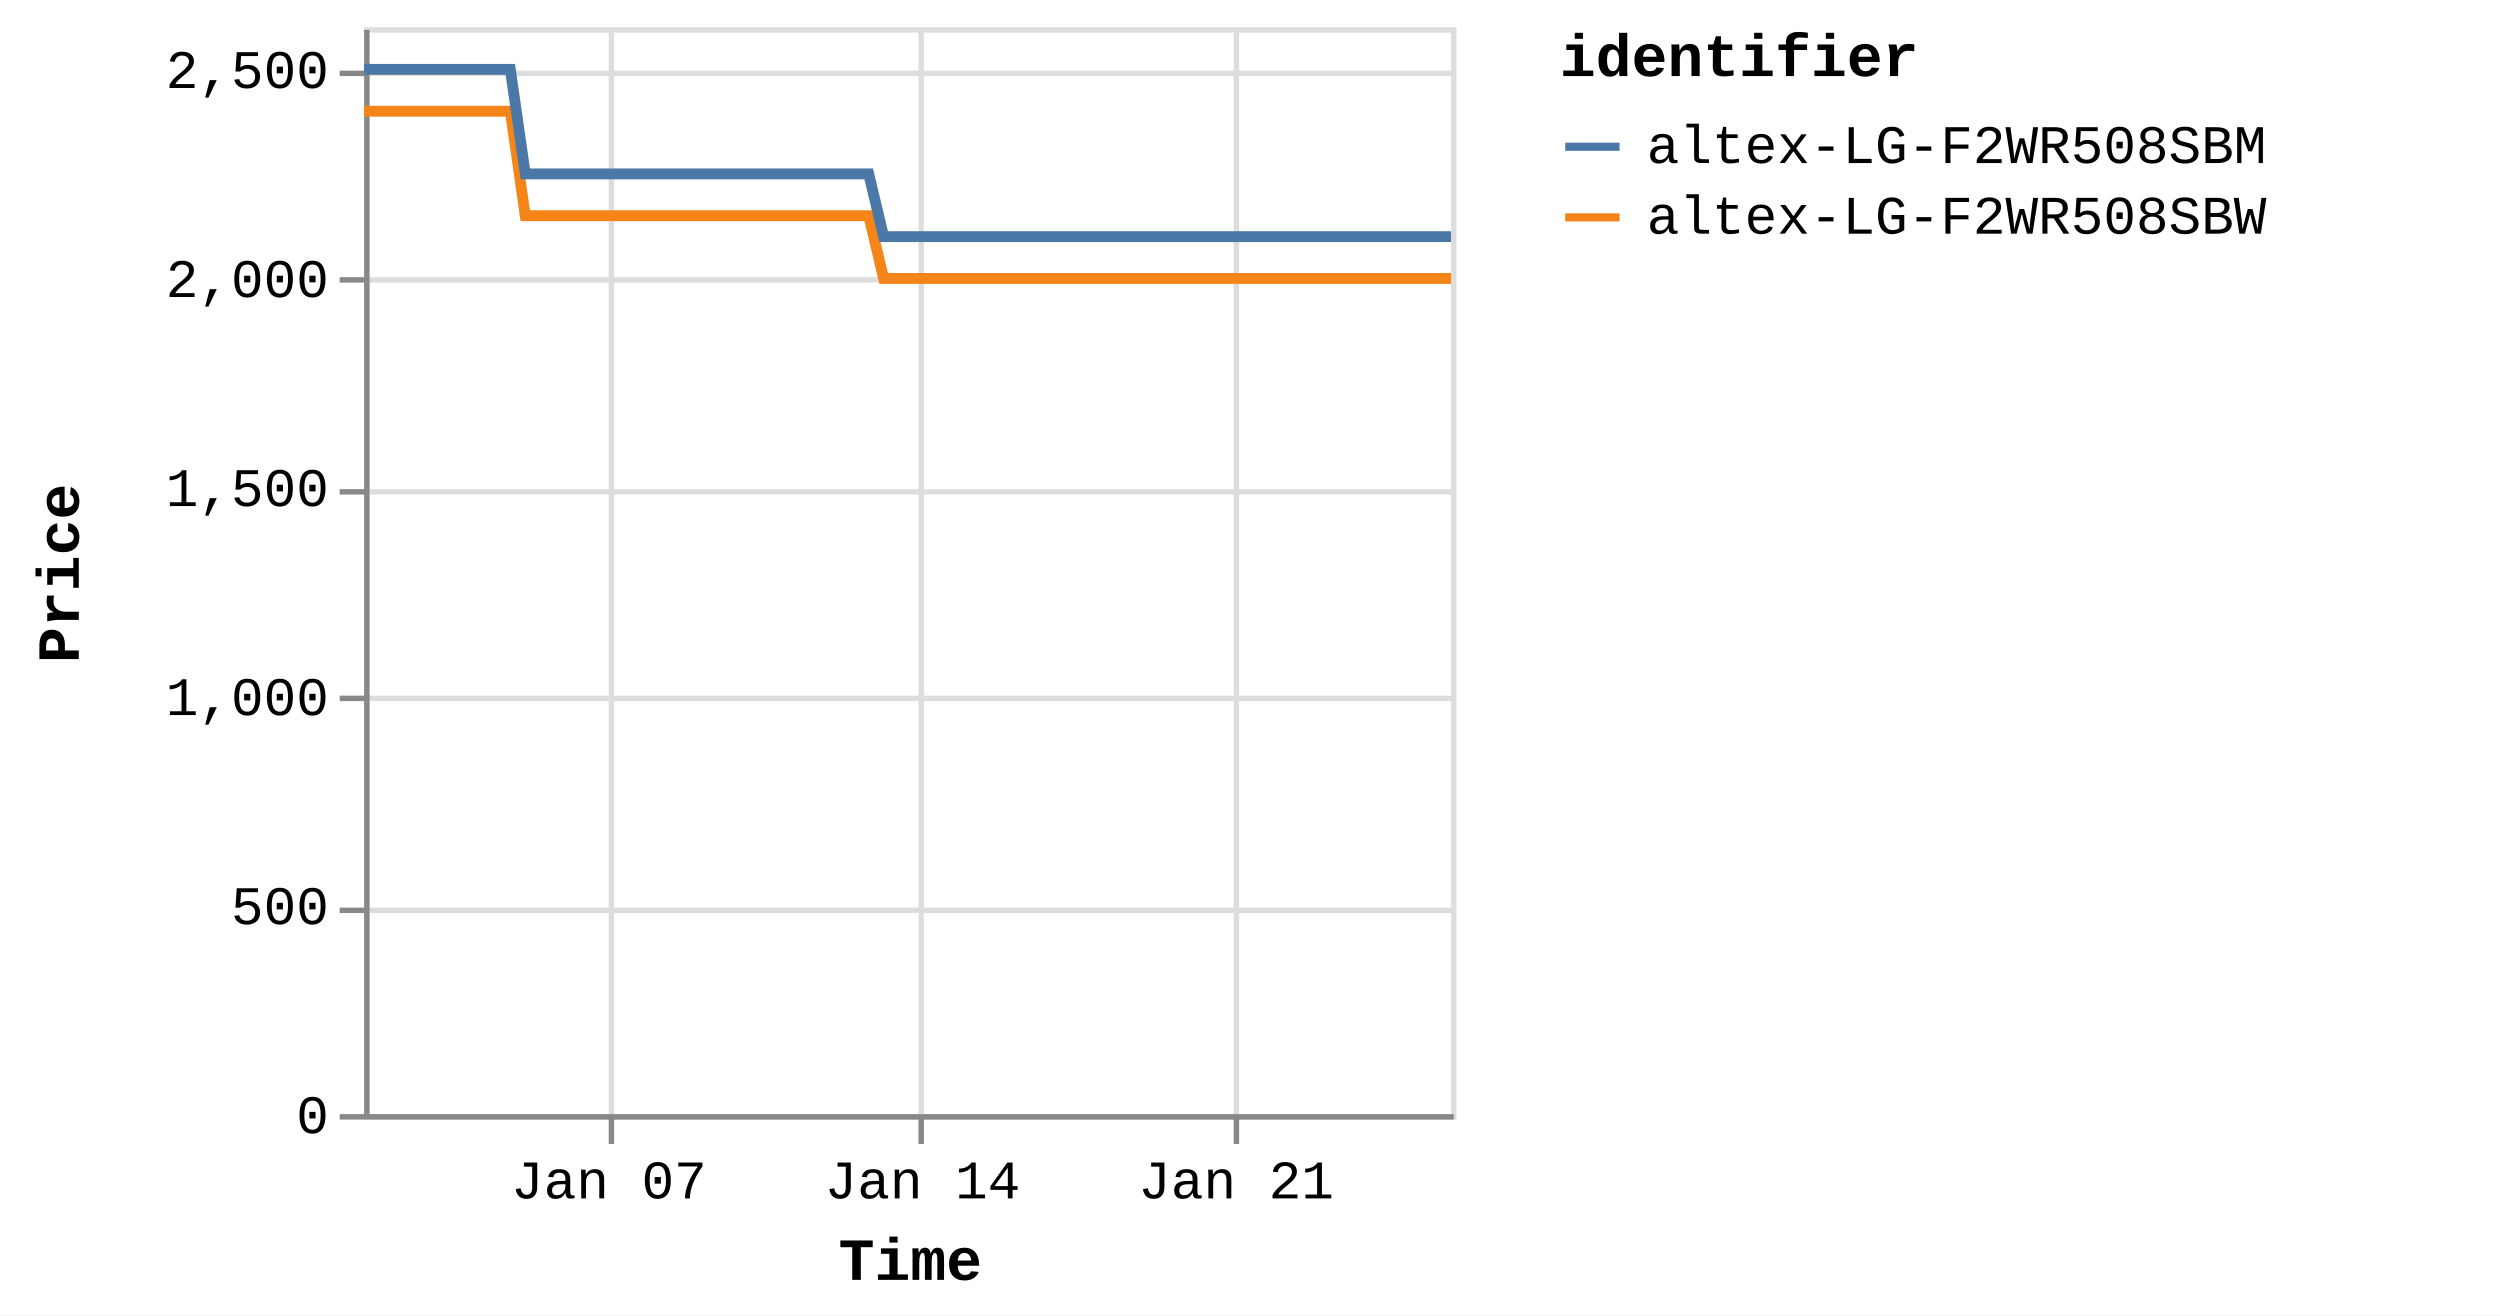
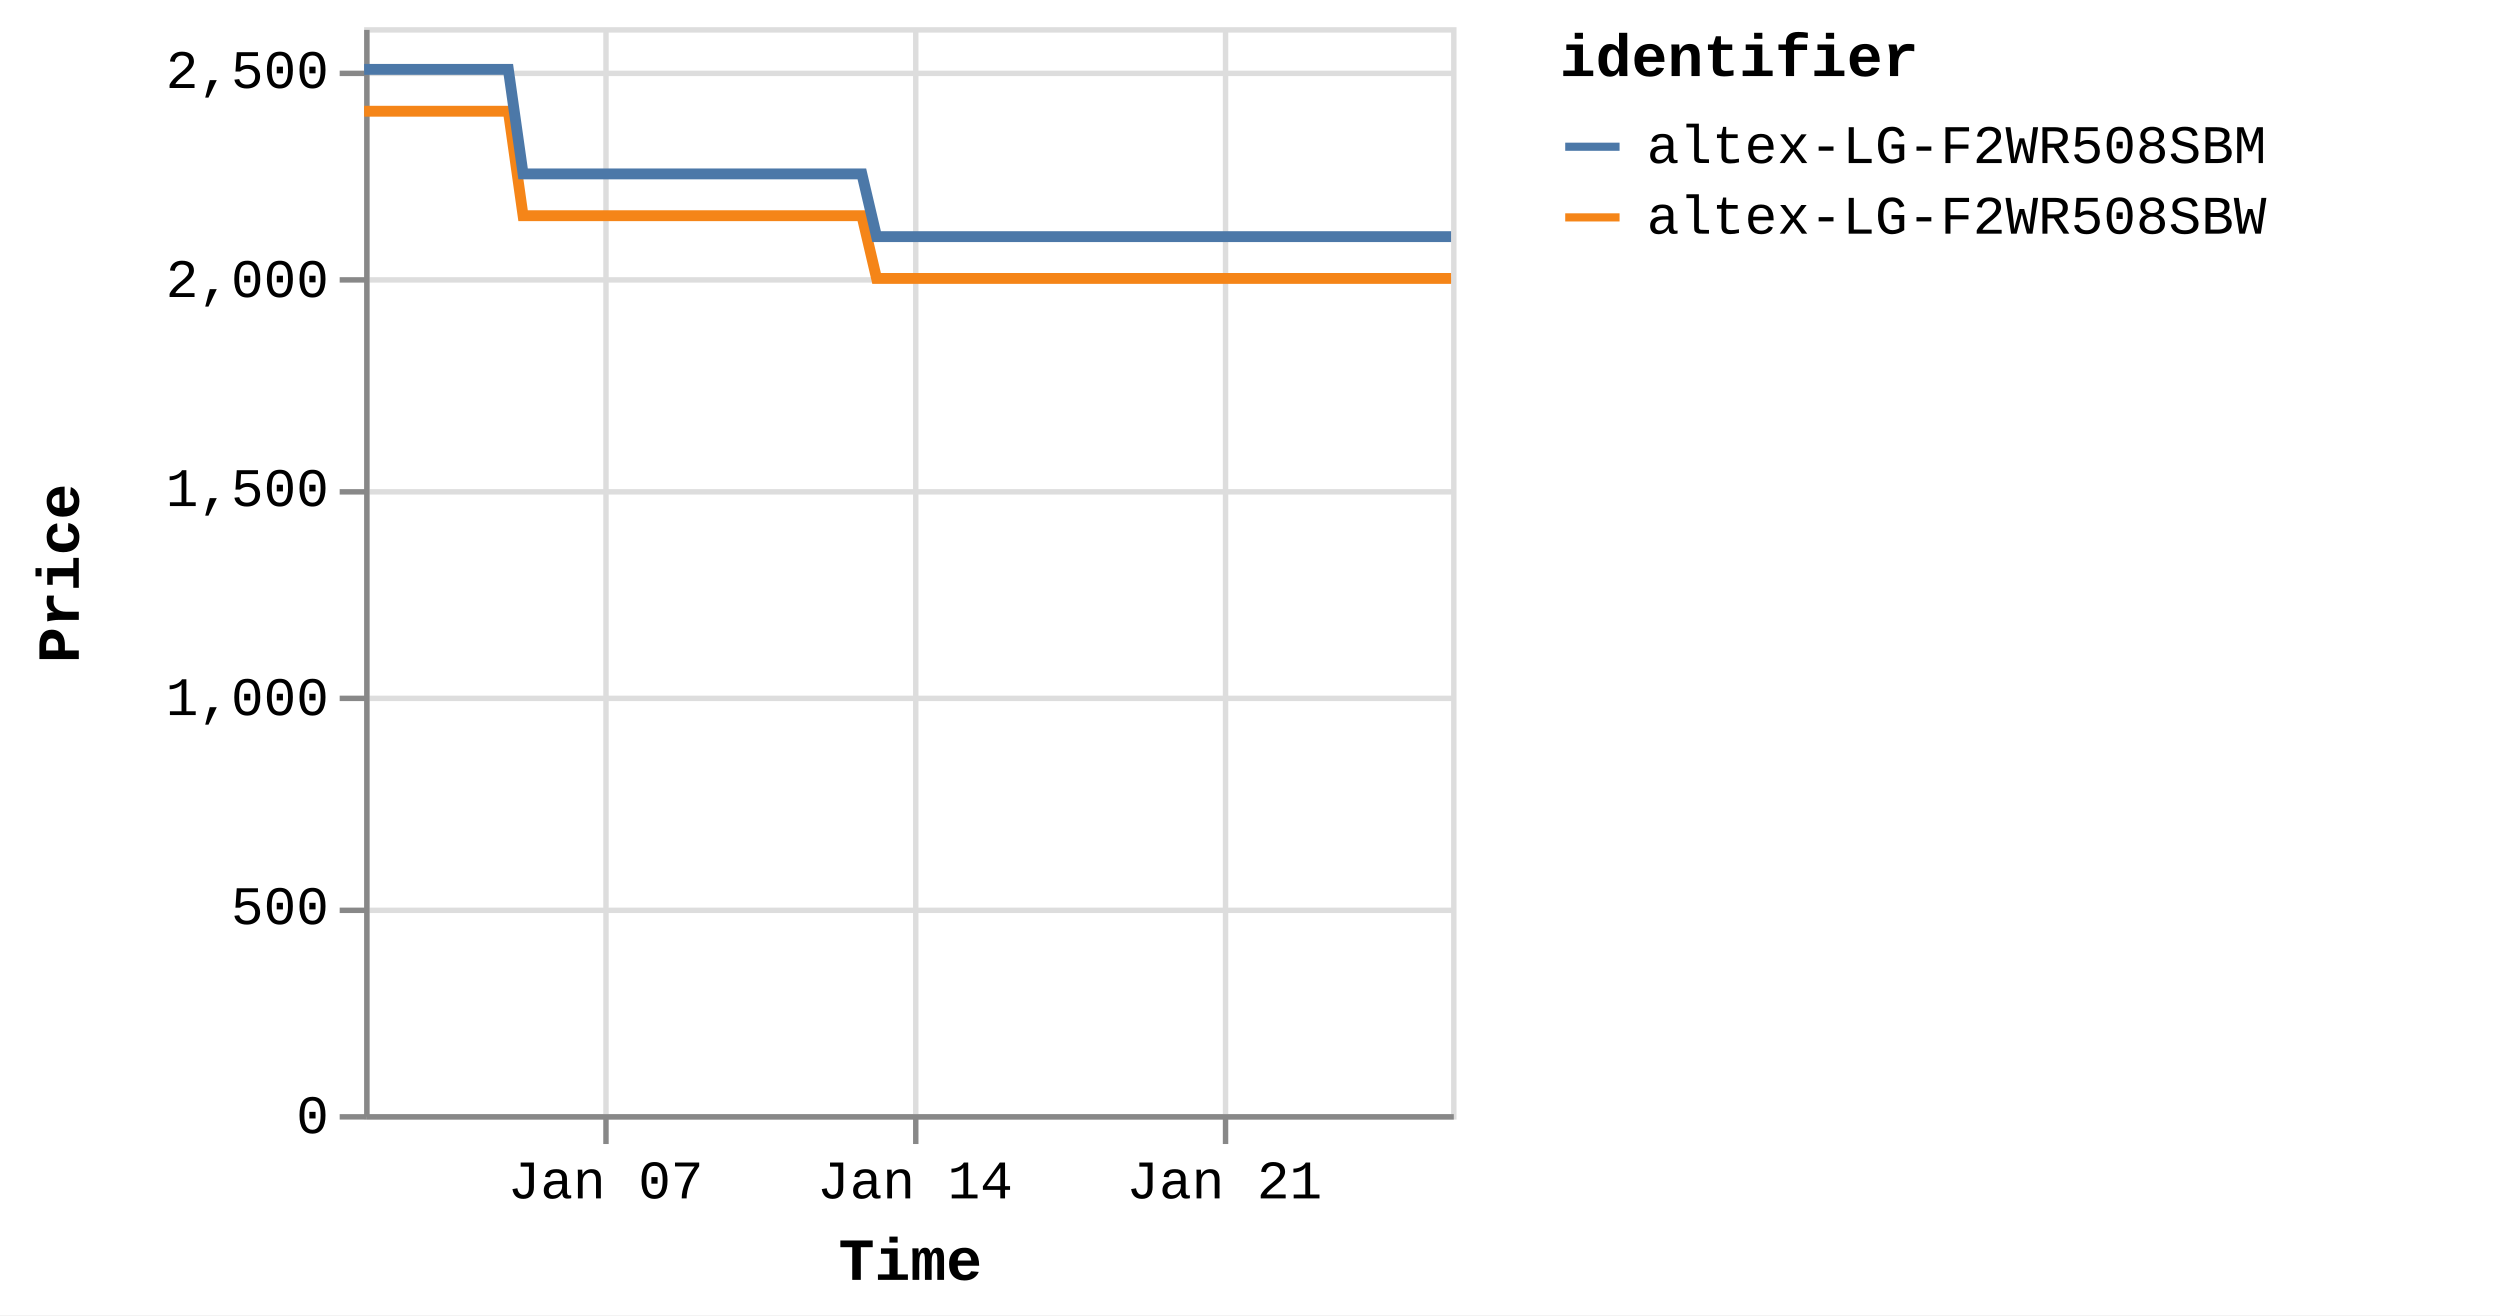
<svg xmlns="http://www.w3.org/2000/svg" version="1.1" class="marks" width="460" height="242" viewBox="0 0 460 242">
  <rect width="460" height="242" fill="white" />
  <g fill="none" stroke-miterlimit="10" transform="translate(67,5)">
    <g class="mark-group role-frame root" role="graphics-object" aria-roledescription="group mark container">
      <g transform="translate(0,0)">
        <path class="background" aria-hidden="true" d="M0.5,0.5h200v200h-200Z" stroke="#ddd" />
        <g>
          <g class="mark-group role-axis" aria-hidden="true">
            <g transform="translate(0.5,200.5)">
              <path class="background" aria-hidden="true" d="M0,0h0v0h0Z" pointer-events="none" />
              <g>
                <g class="mark-rule role-axis-grid" pointer-events="none">
-                   <line transform="translate(45,-200)" x2="0" y2="200" stroke="#ddd" stroke-width="1" opacity="1" />
-                   <line transform="translate(102,-200)" x2="0" y2="200" stroke="#ddd" stroke-width="1" opacity="1" />
-                   <line transform="translate(160,-200)" x2="0" y2="200" stroke="#ddd" stroke-width="1" opacity="1" />
+                   <line transform="translate(44,-200)" x2="0" y2="200" stroke="#ddd" stroke-width="1" opacity="1" />
+                   <line transform="translate(101,-200)" x2="0" y2="200" stroke="#ddd" stroke-width="1" opacity="1" />
+                   <line transform="translate(158,-200)" x2="0" y2="200" stroke="#ddd" stroke-width="1" opacity="1" />
                </g>
              </g>
              <path class="foreground" aria-hidden="true" d="" pointer-events="none" display="none" />
            </g>
          </g>
          <g class="mark-group role-axis" aria-hidden="true">
            <g transform="translate(0.5,0.5)">
              <path class="background" aria-hidden="true" d="M0,0h0v0h0Z" pointer-events="none" />
              <g>
                <g class="mark-rule role-axis-grid" pointer-events="none">
                  <line transform="translate(0,200)" x2="200" y2="0" stroke="#ddd" stroke-width="1" opacity="1" />
                  <line transform="translate(0,162)" x2="200" y2="0" stroke="#ddd" stroke-width="1" opacity="1" />
                  <line transform="translate(0,123)" x2="200" y2="0" stroke="#ddd" stroke-width="1" opacity="1" />
                  <line transform="translate(0,85)" x2="200" y2="0" stroke="#ddd" stroke-width="1" opacity="1" />
                  <line transform="translate(0,46)" x2="200" y2="0" stroke="#ddd" stroke-width="1" opacity="1" />
                  <line transform="translate(0,8)" x2="200" y2="0" stroke="#ddd" stroke-width="1" opacity="1" />
                </g>
              </g>
              <path class="foreground" aria-hidden="true" d="" pointer-events="none" display="none" />
            </g>
          </g>
-           <g class="mark-group role-axis" role="graphics-symbol" aria-roledescription="axis" aria-label="X-axis titled 'Time' for a time scale with values from Monday, 01 January 2024, 2:19:43 PM to Thursday, 25 January 2024, 8:38:25 PM">
+           <g class="mark-group role-axis" role="graphics-symbol" aria-roledescription="axis" aria-label="X-axis titled 'Time' for a time scale with values from Monday, 01 January 2024, 2:19:43 PM to Friday, 26 January 2024, 4:39:05 AM">
            <g transform="translate(0.5,200.5)">
              <path class="background" aria-hidden="true" d="M0,0h0v0h0Z" pointer-events="none" />
              <g>
                <g class="mark-rule role-axis-tick" pointer-events="none">
-                   <line transform="translate(45,0)" x2="0" y2="5" stroke="#888" stroke-width="1" opacity="1" />
-                   <line transform="translate(102,0)" x2="0" y2="5" stroke="#888" stroke-width="1" opacity="1" />
-                   <line transform="translate(160,0)" x2="0" y2="5" stroke="#888" stroke-width="1" opacity="1" />
+                   <line transform="translate(44,0)" x2="0" y2="5" stroke="#888" stroke-width="1" opacity="1" />
+                   <line transform="translate(101,0)" x2="0" y2="5" stroke="#888" stroke-width="1" opacity="1" />
+                   <line transform="translate(158,0)" x2="0" y2="5" stroke="#888" stroke-width="1" opacity="1" />
                </g>
                <g class="mark-text role-axis-label" pointer-events="none">
-                   <text text-anchor="middle" transform="translate(44.53675,15)" font-family="Liberation Mono" font-size="10px" fill="#000" opacity="1">Jan 07</text>
-                   <text text-anchor="middle" transform="translate(102.2378,15)" font-family="Liberation Mono" font-size="10px" fill="#000" opacity="1">Jan 14</text>
-                   <text text-anchor="middle" transform="translate(159.9389,15)" font-family="Liberation Mono" font-size="10px" fill="#000" opacity="1">Jan 21</text>
+                   <text text-anchor="middle" transform="translate(43.93236,15)" font-family="Liberation Mono" font-size="10px" fill="#000" opacity="1">Jan 07</text>
+                   <text text-anchor="middle" transform="translate(100.8504,15)" font-family="Liberation Mono" font-size="10px" fill="#000" opacity="1">Jan 14</text>
+                   <text text-anchor="middle" transform="translate(157.7684,15)" font-family="Liberation Mono" font-size="10px" fill="#000" opacity="1">Jan 21</text>
                </g>
                <g class="mark-rule role-axis-domain" pointer-events="none">
                  <line transform="translate(0,0)" x2="200" y2="0" stroke="#888" stroke-width="1" opacity="1" />
                </g>
                <g class="mark-text role-axis-title" pointer-events="none">
                  <text text-anchor="middle" transform="translate(100,30)" font-family="Liberation Mono" font-size="11px" font-weight="bold" fill="#000" opacity="1">Time</text>
                </g>
              </g>
              <path class="foreground" aria-hidden="true" d="" pointer-events="none" display="none" />
            </g>
          </g>
          <g class="mark-group role-axis" role="graphics-symbol" aria-roledescription="axis" aria-label="Y-axis titled 'Price' for a linear scale with values from 0 to 2,600">
            <g transform="translate(0.5,0.5)">
              <path class="background" aria-hidden="true" d="M0,0h0v0h0Z" pointer-events="none" />
              <g>
                <g class="mark-rule role-axis-tick" pointer-events="none">
                  <line transform="translate(0,200)" x2="-5" y2="0" stroke="#888" stroke-width="1" opacity="1" />
                  <line transform="translate(0,162)" x2="-5" y2="0" stroke="#888" stroke-width="1" opacity="1" />
                  <line transform="translate(0,123)" x2="-5" y2="0" stroke="#888" stroke-width="1" opacity="1" />
                  <line transform="translate(0,85)" x2="-5" y2="0" stroke="#888" stroke-width="1" opacity="1" />
                  <line transform="translate(0,46)" x2="-5" y2="0" stroke="#888" stroke-width="1" opacity="1" />
                  <line transform="translate(0,8)" x2="-5" y2="0" stroke="#888" stroke-width="1" opacity="1" />
                </g>
                <g class="mark-text role-axis-label" pointer-events="none">
                  <text text-anchor="end" transform="translate(-7,203)" font-family="Liberation Mono" font-size="10px" fill="#000" opacity="1">0</text>
                  <text text-anchor="end" transform="translate(-7,164.5385)" font-family="Liberation Mono" font-size="10px" fill="#000" opacity="1">500</text>
                  <text text-anchor="end" transform="translate(-7,126.0769)" font-family="Liberation Mono" font-size="10px" fill="#000" opacity="1">1,000</text>
                  <text text-anchor="end" transform="translate(-7,87.61538)" font-family="Liberation Mono" font-size="10px" fill="#000" opacity="1">1,500</text>
                  <text text-anchor="end" transform="translate(-7,49.15385)" font-family="Liberation Mono" font-size="10px" fill="#000" opacity="1">2,000</text>
                  <text text-anchor="end" transform="translate(-7,10.69231)" font-family="Liberation Mono" font-size="10px" fill="#000" opacity="1">2,500</text>
                </g>
                <g class="mark-rule role-axis-domain" pointer-events="none">
                  <line transform="translate(0,200)" x2="0" y2="-200" stroke="#888" stroke-width="1" opacity="1" />
                </g>
                <g class="mark-text role-axis-title" pointer-events="none">
                  <text text-anchor="middle" transform="translate(-51,100) rotate(-90) translate(0,-2)" font-family="Liberation Mono" font-size="11px" font-weight="bold" fill="#000" opacity="1">Price</text>
                </g>
              </g>
              <path class="foreground" aria-hidden="true" d="" pointer-events="none" display="none" />
            </g>
          </g>
          <g class="mark-group role-scope pathgroup" role="graphics-object" aria-roledescription="group mark container">
            <g transform="translate(0,0)">
              <path class="background" aria-hidden="true" d="M0,0h200v200h-200Z" />
              <g>
                <g class="mark-line role-mark marks" role="graphics-object" aria-roledescription="line mark container">
-                   <path aria-label="Time: Jan 01, 2024; Price: 2399; identifier: altex-LG-F2WR508SBW" role="graphics-symbol" aria-roledescription="line mark" d="M0,15.462L0.863,15.462L2.168,15.462L4.916,15.462L6.291,15.462L7.735,15.462L9.048,15.462L10.41,15.462L13.16,15.462L14.534,15.462L15.98,15.462L17.293,15.462L18.651,15.462L21.403,15.462L22.778,15.462L24.22,15.462L25.545,15.462L26.898,15.462L29.649,34.692L31.022,34.692L32.465,34.692L33.785,34.692L35.139,34.692L37.89,34.692L39.262,34.692L40.702,34.692L42.021,34.692L43.382,34.692L46.139,34.692L47.504,34.692L48.944,34.692L50.264,34.692L51.625,34.692L54.38,34.692L55.758,34.692L57.203,34.692L58.518,34.692L59.867,34.692L62.626,34.692L63.998,34.692L65.461,34.692L66.763,34.692L68.111,34.692L70.868,34.692L72.242,34.692L73.689,34.692L75,34.692L76.355,34.692L79.109,34.692L80.484,34.692L81.934,34.692L83.248,34.692L84.598,34.692L87.351,34.692L88.727,34.692L90.17,34.692L91.488,34.692L92.841,34.692L95.59,46.231L96.962,46.231L98.401,46.231L99.722,46.231L101.082,46.231L103.839,46.231L105.204,46.231L106.643,46.231L107.962,46.231L109.326,46.231L112.084,46.231L113.459,46.231L114.91,46.231L116.221,46.231L117.569,46.231L120.323,46.231L121.703,46.231L123.149,46.231L124.466,46.231L125.812,46.231L128.567,46.231L129.946,46.231L131.394,46.231L132.706,46.231L134.055,46.231L136.808,46.231L138.183,46.231L139.633,46.231L140.944,46.231L142.302,46.231L145.053,46.231L146.428,46.231L147.876,46.231L149.194,46.231L150.541,46.231L153.296,46.231L154.662,46.231L156.104,46.231L157.429,46.231L158.786,46.231L161.533,46.231L162.907,46.231L164.346,46.231L165.667,46.231L167.028,46.231L169.789,46.231L171.165,46.231L172.615,46.231L173.919,46.231L175.271,46.231L178.026,46.231L179.406,46.231L180.855,46.231L182.169,46.231L183.513,46.231L186.271,46.231L187.648,46.231L189.097,46.231L190.409,46.231L191.758,46.231L194.517,46.231L195.888,46.231L197.34,46.231L198.657,46.231L199.999,46.231" stroke="#f58518" stroke-width="2" />
+                   <path aria-label="Time: Jan 01, 2024; Price: 2399; identifier: altex-LG-F2WR508SBW" role="graphics-symbol" aria-roledescription="line mark" d="M0,15.462L0.851,15.462L2.139,15.462L4.849,15.462L6.206,15.462L7.63,15.462L8.925,15.462L10.269,15.462L12.981,15.462L14.337,15.462L15.763,15.462L17.058,15.462L18.398,15.462L21.112,15.462L22.469,15.462L23.892,15.462L25.199,15.462L26.533,15.462L29.247,34.692L30.601,34.692L32.024,34.692L33.326,34.692L34.662,34.692L37.376,34.692L38.729,34.692L40.149,34.692L41.45,34.692L42.793,34.692L45.512,34.692L46.86,34.692L48.28,34.692L49.582,34.692L50.925,34.692L53.642,34.692L55.001,34.692L56.427,34.692L57.724,34.692L59.054,34.692L61.776,34.692L63.13,34.692L64.573,34.692L65.857,34.692L67.187,34.692L69.906,34.692L71.262,34.692L72.689,34.692L73.982,34.692L75.318,34.692L78.035,34.692L79.392,34.692L80.822,34.692L82.118,34.692L83.45,34.692L86.166,34.692L87.523,34.692L88.947,34.692L90.246,34.692L91.582,34.692L94.293,46.231L95.646,46.231L97.066,46.231L98.369,46.231L99.711,46.231L102.43,46.231L103.777,46.231L105.196,46.231L106.497,46.231L107.842,46.231L110.562,46.231L111.92,46.231L113.351,46.231L114.644,46.231L115.974,46.231L118.69,46.231L120.051,46.231L121.478,46.231L122.777,46.231L124.105,46.231L126.822,46.231L128.183,46.231L129.611,46.231L130.905,46.231L132.236,46.231L134.951,46.231L136.308,46.231L137.738,46.231L139.031,46.231L140.371,46.231L143.085,46.231L144.441,46.231L145.87,46.231L147.169,46.231L148.498,46.231L151.216,46.231L152.563,46.231L153.985,46.231L155.292,46.231L156.632,46.231L159.341,46.231L160.696,46.231L162.116,46.231L163.419,46.231L164.761,46.231L167.485,46.231L168.842,46.231L170.272,46.231L171.559,46.231L172.893,46.231L175.61,46.231L176.972,46.231L178.401,46.231L179.697,46.231L181.023,46.231L183.743,46.231L185.101,46.231L186.531,46.231L187.825,46.231L189.155,46.231L191.877,46.231L193.23,46.231L194.662,46.231L195.961,46.231L197.285,46.231L200,46.231" stroke="#f58518" stroke-width="2" />
                </g>
              </g>
              <path class="foreground" aria-hidden="true" d="" display="none" />
            </g>
            <g transform="translate(0,0)">
              <path class="background" aria-hidden="true" d="M0,0h200v200h-200Z" />
              <g>
                <g class="mark-line role-mark marks" role="graphics-object" aria-roledescription="line mark container">
-                   <path aria-label="Time: Jan 01, 2024; Price: 2499; identifier: altex-LG-F2WR508SBM" role="graphics-symbol" aria-roledescription="line mark" d="M0.001,7.769L0.863,7.769L2.169,7.769L4.916,7.769L6.292,7.769L7.736,7.769L9.048,7.769L10.41,7.769L13.16,7.769L14.535,7.769L15.98,7.769L17.293,7.769L18.652,7.769L21.403,7.769L22.779,7.769L24.221,7.769L25.546,7.769L26.899,7.769L29.65,27L31.022,27L32.465,27L33.785,27L35.139,27L37.89,27L39.262,27L40.702,27L42.021,27L43.382,27L46.139,27L47.505,27L48.944,27L50.265,27L51.625,27L54.381,27L55.758,27L57.204,27L58.518,27L59.867,27L62.626,27L63.998,27L65.461,27L66.763,27L68.112,27L70.868,27L72.242,27L73.689,27L75,27L76.355,27L79.109,27L80.484,27L81.934,27L83.248,27L84.598,27L87.351,27L88.727,27L90.171,27L91.488,27L92.842,27L95.591,38.538L96.962,38.538L98.402,38.538L99.722,38.538L101.083,38.538L103.839,38.538L105.205,38.538L106.644,38.538L107.962,38.538L109.326,38.538L112.084,38.538L113.459,38.538L114.91,38.538L116.221,38.538L117.569,38.538L120.323,38.538L121.703,38.538L123.15,38.538L124.468,38.538L125.813,38.538L128.567,38.538L129.946,38.538L131.394,38.538L132.706,38.538L134.055,38.538L136.809,38.538L138.184,38.538L139.633,38.538L140.944,38.538L142.302,38.538L145.054,38.538L146.429,38.538L147.877,38.538L149.194,38.538L150.541,38.538L153.296,38.538L154.662,38.538L156.104,38.538L157.429,38.538L158.787,38.538L161.534,38.538L162.907,38.538L164.346,38.538L165.667,38.538L167.028,38.538L169.789,38.538L171.166,38.538L172.615,38.538L173.92,38.538L175.271,38.538L178.027,38.538L179.407,38.538L180.855,38.538L182.17,38.538L183.514,38.538L186.272,38.538L187.648,38.538L189.098,38.538L190.409,38.538L191.758,38.538L194.517,38.538L195.888,38.538L197.34,38.538L198.658,38.538L200,38.538" stroke="#4c78a8" stroke-width="2" />
+                   <path aria-label="Time: Jan 01, 2024; Price: 2499; identifier: altex-LG-F2WR508SBM" role="graphics-symbol" aria-roledescription="line mark" d="M0.001,7.769L0.851,7.769L2.139,7.769L4.85,7.769L6.206,7.769L7.631,7.769L8.925,7.769L10.269,7.769L12.981,7.769L14.337,7.769L15.764,7.769L17.059,7.769L18.399,7.769L21.113,7.769L22.47,7.769L23.892,7.769L25.199,7.769L26.534,7.769L29.248,27L30.601,27L32.024,27L33.326,27L34.662,27L37.376,27L38.729,27L40.149,27L41.451,27L42.793,27L45.513,27L46.86,27L48.28,27L49.582,27L50.925,27L53.643,27L55.002,27L56.427,27L57.724,27L59.055,27L61.777,27L63.13,27L64.573,27L65.857,27L67.187,27L69.907,27L71.262,27L72.689,27L73.982,27L75.319,27L78.036,27L79.392,27L80.822,27L82.119,27L83.45,27L86.166,27L87.523,27L88.947,27L90.246,27L91.582,27L94.293,38.538L95.646,38.538L97.066,38.538L98.369,38.538L99.711,38.538L102.43,38.538L103.777,38.538L105.196,38.538L106.497,38.538L107.843,38.538L110.563,38.538L111.92,38.538L113.351,38.538L114.644,38.538L115.974,38.538L118.69,38.538L120.052,38.538L121.478,38.538L122.779,38.538L124.105,38.538L126.822,38.538L128.183,38.538L129.611,38.538L130.906,38.538L132.236,38.538L134.952,38.538L136.309,38.538L137.738,38.538L139.031,38.538L140.371,38.538L143.086,38.538L144.441,38.538L145.87,38.538L147.169,38.538L148.498,38.538L151.216,38.538L152.563,38.538L153.986,38.538L155.293,38.538L156.632,38.538L159.341,38.538L160.696,38.538L162.116,38.538L163.419,38.538L164.762,38.538L167.485,38.538L168.843,38.538L170.272,38.538L171.56,38.538L172.893,38.538L175.611,38.538L176.972,38.538L178.401,38.538L179.698,38.538L181.023,38.538L183.744,38.538L185.102,38.538L186.531,38.538L187.825,38.538L189.156,38.538L191.877,38.538L193.23,38.538L194.662,38.538L195.962,38.538L197.286,38.538L200,38.538" stroke="#4c78a8" stroke-width="2" />
                </g>
              </g>
              <path class="foreground" aria-hidden="true" d="" display="none" />
            </g>
          </g>
          <g class="mark-group role-legend" role="graphics-symbol" aria-roledescription="legend" aria-label="Symbol legend titled 'identifier' for stroke color with 2 values: altex-LG-F2WR508SBM, altex-LG-F2WR508SBW">
            <g transform="translate(220,0)">
              <path class="background" aria-hidden="true" d="M0,0h168v40h-168Z" pointer-events="none" />
              <g>
                <g class="mark-group role-legend-entry">
                  <g transform="translate(0,16)">
                    <path class="background" aria-hidden="true" d="M0,0h0v0h0Z" pointer-events="none" />
                    <g>
                      <g class="mark-group role-scope" role="graphics-object" aria-roledescription="group mark container">
                        <g transform="translate(0,0)">
                          <path class="background" aria-hidden="true" d="M0,0h168v11h-168Z" pointer-events="none" opacity="1" />
                          <g>
                            <g class="mark-symbol role-legend-symbol" pointer-events="none">
                              <path transform="translate(6,6)" d="M-5,0L5,0" stroke="#4c78a8" stroke-width="1.5" opacity="1" />
                            </g>
                            <g class="mark-text role-legend-label" pointer-events="none">
                              <text text-anchor="start" transform="translate(16,9)" font-family="Liberation Mono" font-size="10px" fill="#000" opacity="1">altex-LG-F2WR508SBM</text>
                            </g>
                          </g>
                          <path class="foreground" aria-hidden="true" d="" pointer-events="none" display="none" />
                        </g>
                        <g transform="translate(0,13)">
                          <path class="background" aria-hidden="true" d="M0,0h168v11h-168Z" pointer-events="none" opacity="1" />
                          <g>
                            <g class="mark-symbol role-legend-symbol" pointer-events="none">
                              <path transform="translate(6,6)" d="M-5,0L5,0" stroke="#f58518" stroke-width="1.5" opacity="1" />
                            </g>
                            <g class="mark-text role-legend-label" pointer-events="none">
                              <text text-anchor="start" transform="translate(16,9)" font-family="Liberation Mono" font-size="10px" fill="#000" opacity="1">altex-LG-F2WR508SBW</text>
                            </g>
                          </g>
                          <path class="foreground" aria-hidden="true" d="" pointer-events="none" display="none" />
                        </g>
                      </g>
                    </g>
                    <path class="foreground" aria-hidden="true" d="" pointer-events="none" display="none" />
                  </g>
                </g>
                <g class="mark-text role-legend-title" pointer-events="none">
                  <text text-anchor="start" transform="translate(0,9)" font-family="Liberation Mono" font-size="11px" font-weight="bold" fill="#000" opacity="1">identifier</text>
                </g>
              </g>
              <path class="foreground" aria-hidden="true" d="" pointer-events="none" display="none" />
            </g>
          </g>
        </g>
        <path class="foreground" aria-hidden="true" d="" display="none" />
      </g>
    </g>
  </g>
</svg>
